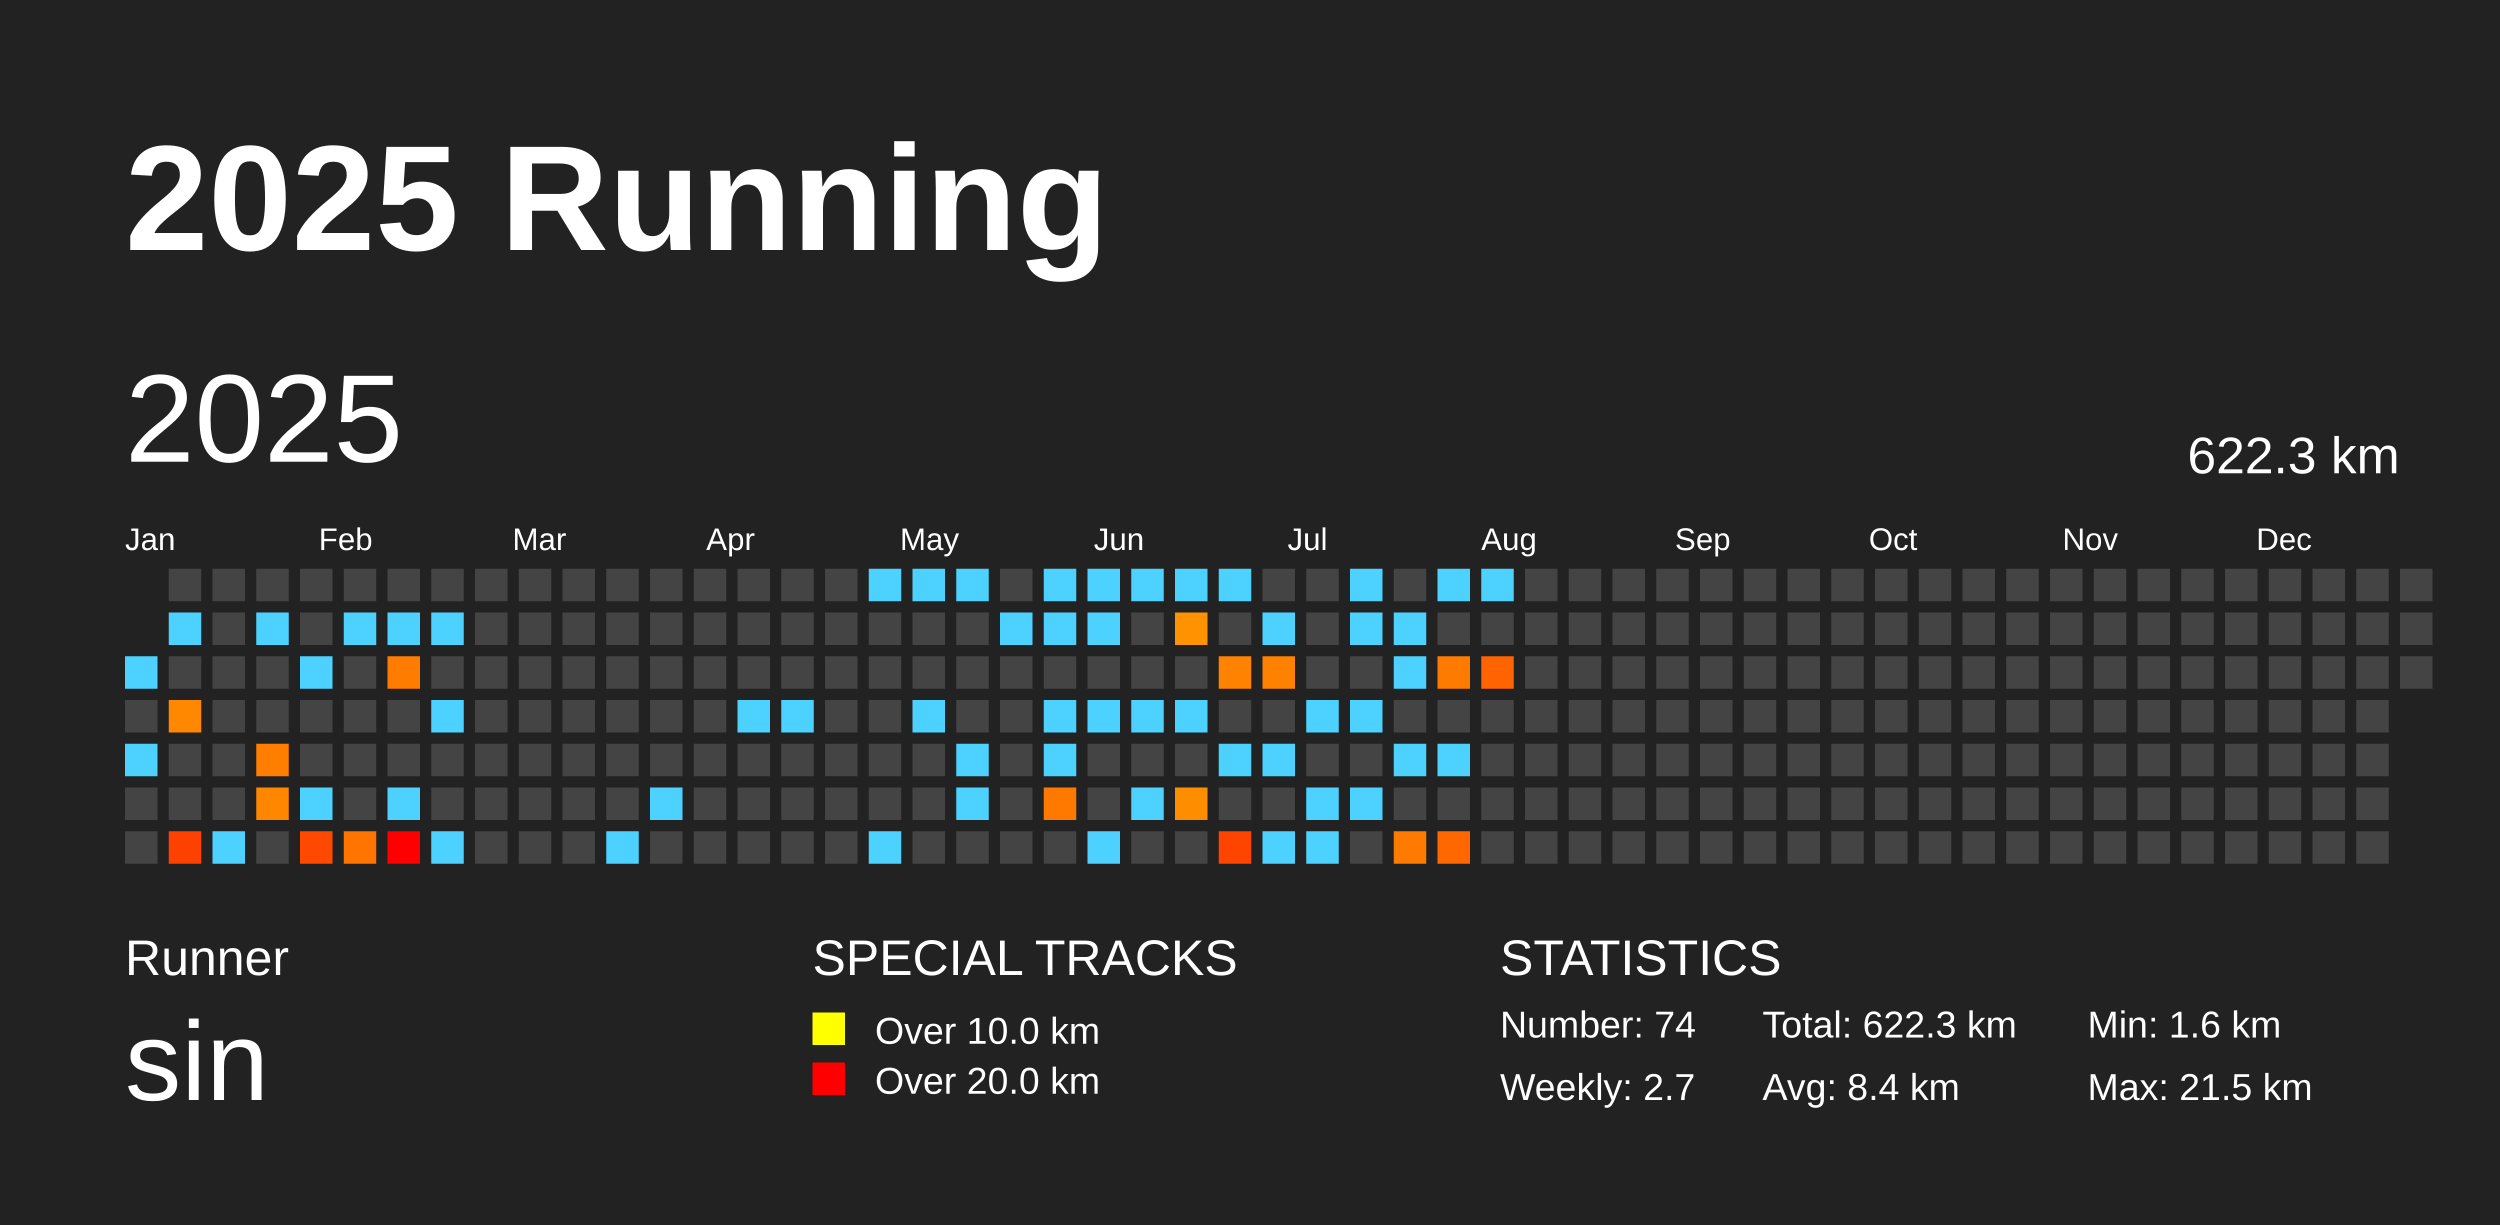
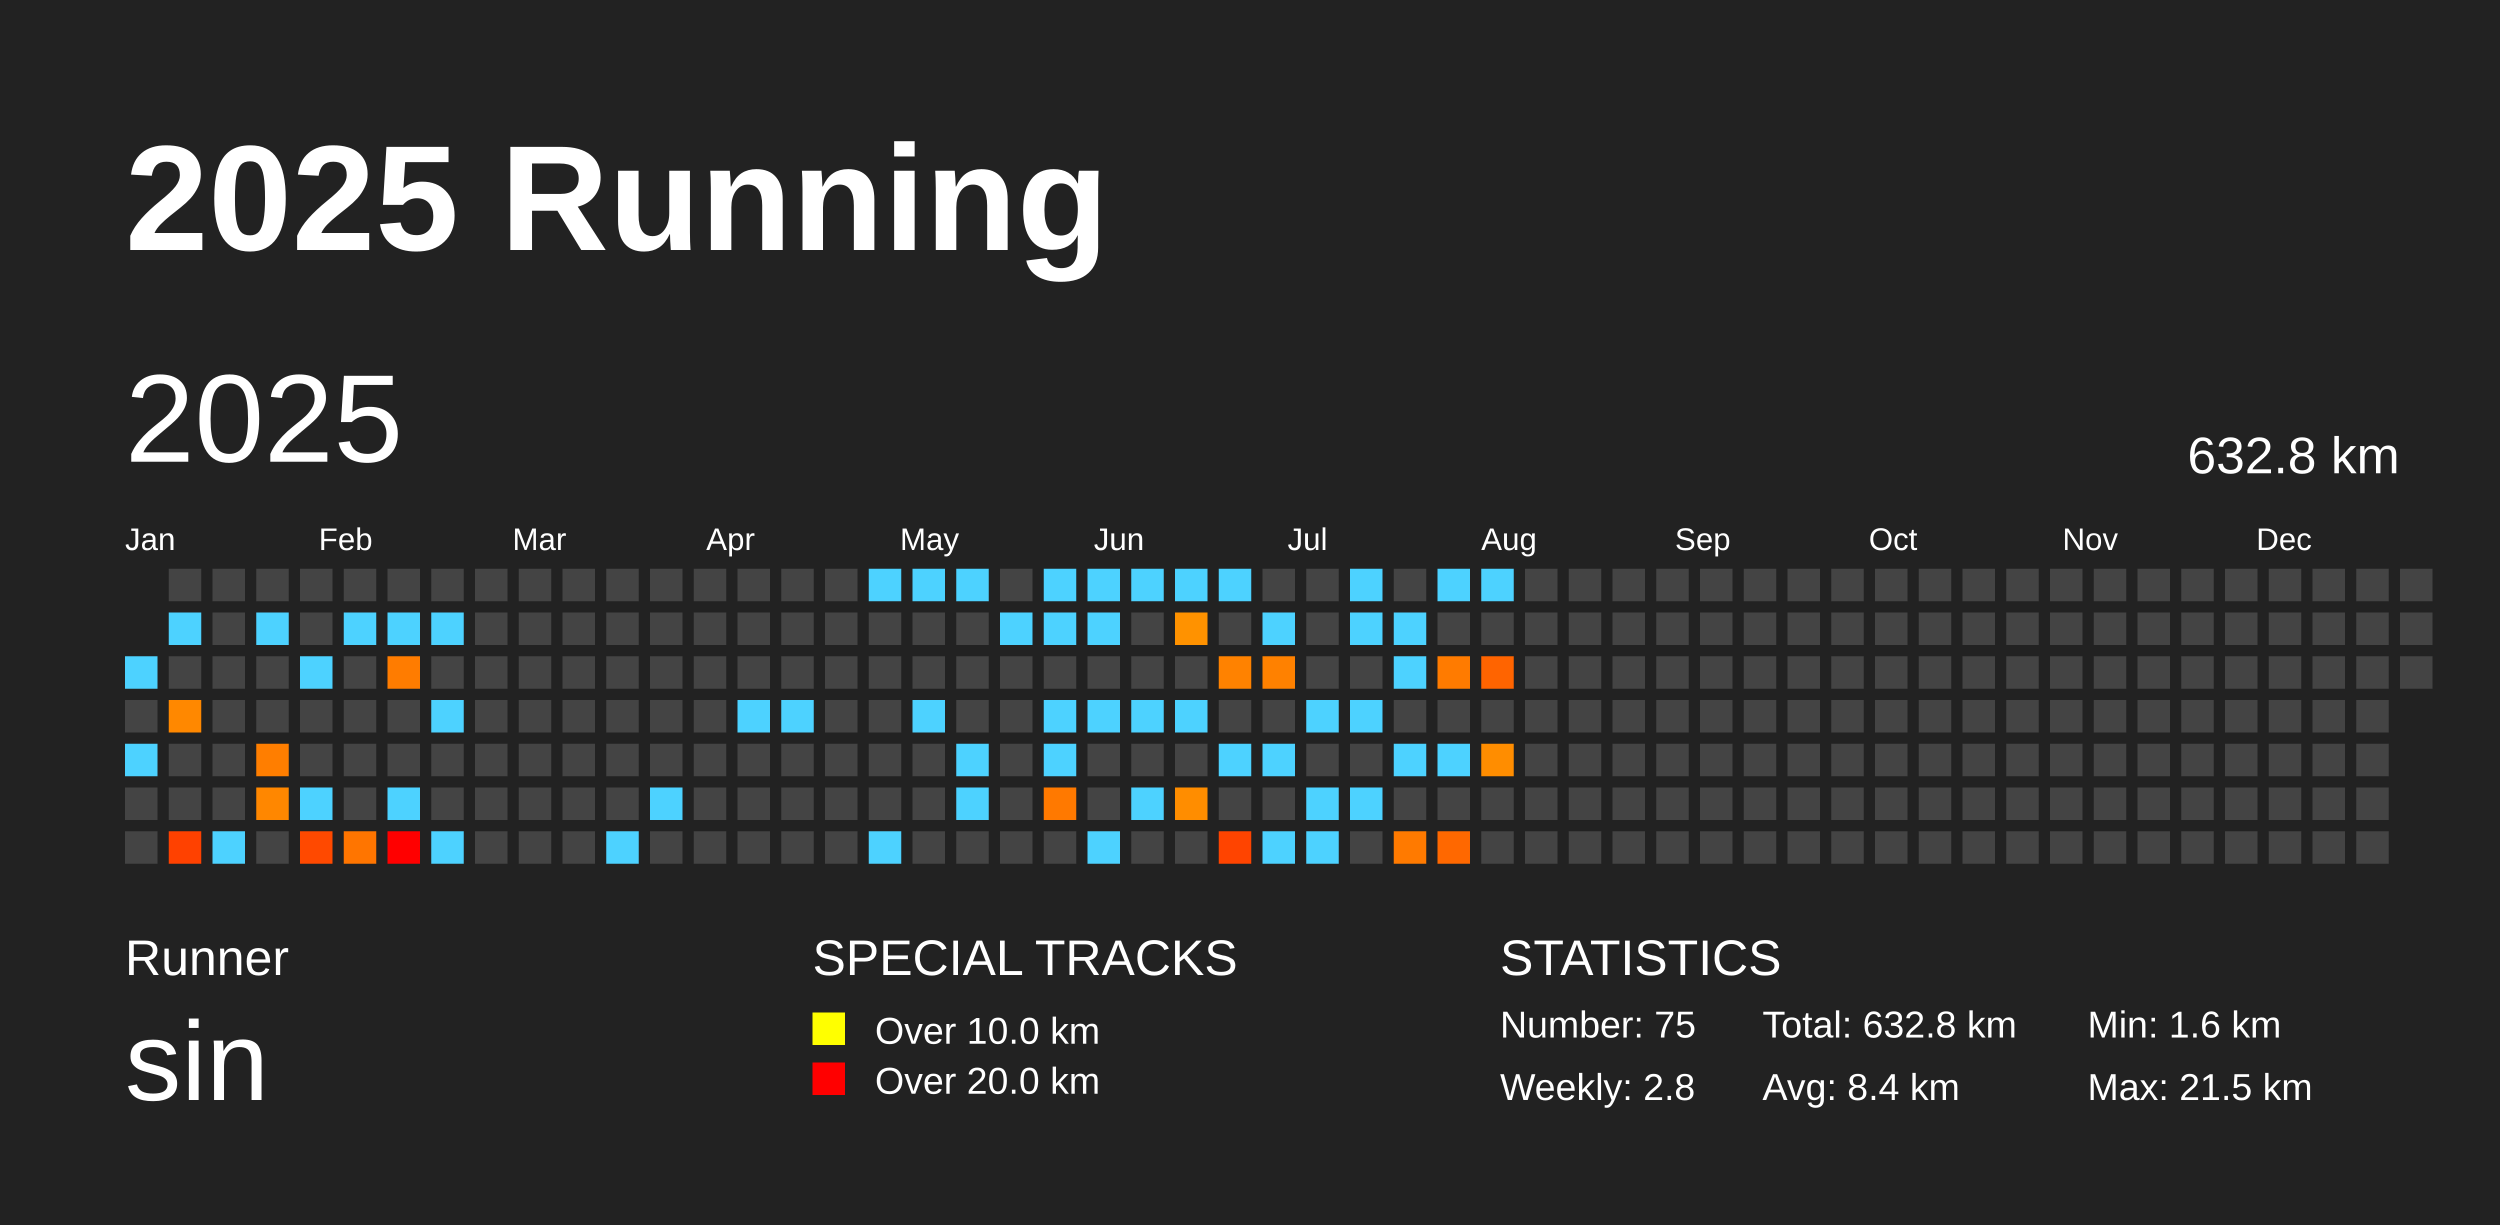
<svg xmlns="http://www.w3.org/2000/svg" baseProfile="full" height="98mm" version="1.1" viewBox="0,0,200,98" width="200mm">
  <defs />
  <rect fill="#222222" height="98" width="200" x="0" y="0" />
  <text fill="#FFFFFF" style="font-size:12px; font-family:Arial; font-weight:bold;" x="10" y="20">2025 Running</text>
  <text fill="#FFFFFF" style="font-size:4px; font-family:Arial" x="10" y="78">Runner</text>
  <text fill="#FFFFFF" style="font-size:9px; font-family:Arial" x="10" y="88">sin</text>
  <text fill="#FFFFFF" style="font-size:4px; font-family:Arial" x="65" y="78">SPECIAL TRACKS</text>
  <rect fill="yellow" height="2.6" width="2.6" x="65" y="81" />
  <text fill="#FFFFFF" style="font-size:3px; font-family:Arial" x="70" y="83.5">Over 10.0 km</text>
  <rect fill="red" height="2.6" width="2.6" x="65" y="85" />
  <text fill="#FFFFFF" style="font-size:3px; font-family:Arial" x="70" y="87.5">Over 20.0 km</text>
  <text fill="#FFFFFF" style="font-size:4px; font-family:Arial" x="120" y="78">STATISTICS</text>
-   <text fill="#FFFFFF" style="font-size:3px; font-family:Arial" x="120" y="83">Number: 74</text>
-   <text fill="#FFFFFF" style="font-size:3px; font-family:Arial" x="120" y="88">Weekly: 2.7</text>
-   <text fill="#FFFFFF" style="font-size:3px; font-family:Arial" x="141" y="83">Total: 622.3 km</text>
+   <text fill="#FFFFFF" style="font-size:3px; font-family:Arial" x="120" y="83">Number: 75</text>
+   <text fill="#FFFFFF" style="font-size:3px; font-family:Arial" x="120" y="88">Weekly: 2.8</text>
+   <text fill="#FFFFFF" style="font-size:3px; font-family:Arial" x="141" y="83">Total: 632.8 km</text>
  <text fill="#FFFFFF" style="font-size:3px; font-family:Arial" x="141" y="88">Avg: 8.4 km</text>
  <text fill="#FFFFFF" style="font-size:3px; font-family:Arial" x="167" y="83">Min: 1.6 km</text>
  <text fill="#FFFFFF" style="font-size:3px; font-family:Arial" x="167" y="88">Max: 21.5 km</text>
  <text dominant-baseline="hanging" fill="#FFFFFF" style="font-size:10.0px; font-family:Arial;" x="10" y="30">2025</text>
-   <text dominant-baseline="hanging" fill="#FFFFFF" style="font-size:4.125px; font-family:Arial;" x="175" y="35">622.3 km</text>
+   <text dominant-baseline="hanging" fill="#FFFFFF" style="font-size:4.125px; font-family:Arial;" x="175" y="35">632.8 km</text>
  <text fill="#FFFFFF" style="font-size:2.5px; font-family:Arial" x="10.0" y="44">Jan</text>
  <text fill="#FFFFFF" style="font-size:2.5px; font-family:Arial" x="25.5" y="44">Feb</text>
  <text fill="#FFFFFF" style="font-size:2.5px; font-family:Arial" x="41.0" y="44">Mar</text>
  <text fill="#FFFFFF" style="font-size:2.5px; font-family:Arial" x="56.5" y="44">Apr</text>
  <text fill="#FFFFFF" style="font-size:2.5px; font-family:Arial" x="72.0" y="44">May</text>
  <text fill="#FFFFFF" style="font-size:2.5px; font-family:Arial" x="87.5" y="44">Jun</text>
  <text fill="#FFFFFF" style="font-size:2.5px; font-family:Arial" x="103.0" y="44">Jul</text>
  <text fill="#FFFFFF" style="font-size:2.5px; font-family:Arial" x="118.5" y="44">Aug</text>
  <text fill="#FFFFFF" style="font-size:2.5px; font-family:Arial" x="134.0" y="44">Sep</text>
  <text fill="#FFFFFF" style="font-size:2.5px; font-family:Arial" x="149.5" y="44">Oct</text>
  <text fill="#FFFFFF" style="font-size:2.5px; font-family:Arial" x="165.0" y="44">Nov</text>
  <text fill="#FFFFFF" style="font-size:2.5px; font-family:Arial" x="180.5" y="44">Dec</text>
  <rect fill="#4dd2ff" height="2.6" width="2.6" x="10.0" y="52.5" />
  <rect fill="#444444" height="2.6" width="2.6" x="10.0" y="56.0" />
  <rect fill="#4dd2ff" height="2.6" width="2.6" x="10.0" y="59.5" />
  <rect fill="#444444" height="2.6" width="2.6" x="10.0" y="63.0" />
  <rect fill="#444444" height="2.6" width="2.6" x="10.0" y="66.5" />
  <rect fill="#444444" height="2.6" width="2.6" x="13.5" y="45.5" />
  <rect fill="#4dd2ff" height="2.6" width="2.6" x="13.5" y="49.0" />
  <rect fill="#444444" height="2.6" width="2.6" x="13.5" y="52.5" />
  <rect fill="#ff8800" height="2.6" width="2.6" x="13.5" y="56.0" />
  <rect fill="#444444" height="2.6" width="2.6" x="13.5" y="59.5" />
  <rect fill="#444444" height="2.6" width="2.6" x="13.5" y="63.0" />
  <rect fill="#ff4100" height="2.6" width="2.6" x="13.5" y="66.5" />
  <rect fill="#444444" height="2.6" width="2.6" x="17.0" y="45.5" />
  <rect fill="#444444" height="2.6" width="2.6" x="17.0" y="49.0" />
  <rect fill="#444444" height="2.6" width="2.6" x="17.0" y="52.5" />
  <rect fill="#444444" height="2.6" width="2.6" x="17.0" y="56.0" />
  <rect fill="#444444" height="2.6" width="2.6" x="17.0" y="59.5" />
  <rect fill="#444444" height="2.6" width="2.6" x="17.0" y="63.0" />
  <rect fill="#4dd2ff" height="2.6" width="2.6" x="17.0" y="66.5" />
  <rect fill="#444444" height="2.6" width="2.6" x="20.5" y="45.5" />
  <rect fill="#4dd2ff" height="2.6" width="2.6" x="20.5" y="49.0" />
  <rect fill="#444444" height="2.6" width="2.6" x="20.5" y="52.5" />
  <rect fill="#444444" height="2.6" width="2.6" x="20.5" y="56.0" />
  <rect fill="#ff7e00" height="2.6" width="2.6" x="20.5" y="59.5" />
  <rect fill="#ff8700" height="2.6" width="2.6" x="20.5" y="63.0" />
  <rect fill="#444444" height="2.6" width="2.6" x="20.5" y="66.5" />
  <rect fill="#444444" height="2.6" width="2.6" x="24.0" y="45.5" />
  <rect fill="#444444" height="2.6" width="2.6" x="24.0" y="49.0" />
  <rect fill="#4dd2ff" height="2.6" width="2.6" x="24.0" y="52.5" />
  <rect fill="#444444" height="2.6" width="2.6" x="24.0" y="56.0" />
  <rect fill="#444444" height="2.6" width="2.6" x="24.0" y="59.5" />
  <rect fill="#4dd2ff" height="2.6" width="2.6" x="24.0" y="63.0" />
  <rect fill="#ff4900" height="2.6" width="2.6" x="24.0" y="66.5" />
  <rect fill="#444444" height="2.6" width="2.6" x="27.5" y="45.5" />
  <rect fill="#4dd2ff" height="2.6" width="2.6" x="27.5" y="49.0" />
  <rect fill="#444444" height="2.6" width="2.6" x="27.5" y="52.5" />
  <rect fill="#444444" height="2.6" width="2.6" x="27.5" y="56.0" />
  <rect fill="#444444" height="2.6" width="2.6" x="27.5" y="59.5" />
  <rect fill="#444444" height="2.6" width="2.6" x="27.5" y="63.0" />
  <rect fill="#ff7500" height="2.6" width="2.6" x="27.5" y="66.5" />
  <rect fill="#444444" height="2.6" width="2.6" x="31.0" y="45.5" />
  <rect fill="#4dd2ff" height="2.6" width="2.6" x="31.0" y="49.0" />
  <rect fill="#ff7c00" height="2.6" width="2.6" x="31.0" y="52.5" />
  <rect fill="#444444" height="2.6" width="2.6" x="31.0" y="56.0" />
  <rect fill="#444444" height="2.6" width="2.6" x="31.0" y="59.5" />
  <rect fill="#4dd2ff" height="2.6" width="2.6" x="31.0" y="63.0" />
  <rect fill="red" height="2.6" width="2.6" x="31.0" y="66.5" />
  <rect fill="#444444" height="2.6" width="2.6" x="34.5" y="45.5" />
  <rect fill="#4dd2ff" height="2.6" width="2.6" x="34.5" y="49.0" />
  <rect fill="#444444" height="2.6" width="2.6" x="34.5" y="52.5" />
  <rect fill="#4dd2ff" height="2.6" width="2.6" x="34.5" y="56.0" />
  <rect fill="#444444" height="2.6" width="2.6" x="34.5" y="59.5" />
  <rect fill="#444444" height="2.6" width="2.6" x="34.5" y="63.0" />
  <rect fill="#4dd2ff" height="2.6" width="2.6" x="34.5" y="66.5" />
  <rect fill="#444444" height="2.6" width="2.6" x="38.0" y="45.5" />
  <rect fill="#444444" height="2.6" width="2.6" x="38.0" y="49.0" />
  <rect fill="#444444" height="2.6" width="2.6" x="38.0" y="52.5" />
  <rect fill="#444444" height="2.6" width="2.6" x="38.0" y="56.0" />
  <rect fill="#444444" height="2.6" width="2.6" x="38.0" y="59.5" />
  <rect fill="#444444" height="2.6" width="2.6" x="38.0" y="63.0" />
  <rect fill="#444444" height="2.6" width="2.6" x="38.0" y="66.5" />
  <rect fill="#444444" height="2.6" width="2.6" x="41.5" y="45.5" />
  <rect fill="#444444" height="2.6" width="2.6" x="41.5" y="49.0" />
  <rect fill="#444444" height="2.6" width="2.6" x="41.5" y="52.5" />
  <rect fill="#444444" height="2.6" width="2.6" x="41.5" y="56.0" />
  <rect fill="#444444" height="2.6" width="2.6" x="41.5" y="59.5" />
  <rect fill="#444444" height="2.6" width="2.6" x="41.5" y="63.0" />
  <rect fill="#444444" height="2.6" width="2.6" x="41.5" y="66.5" />
  <rect fill="#444444" height="2.6" width="2.6" x="45.0" y="45.5" />
  <rect fill="#444444" height="2.6" width="2.6" x="45.0" y="49.0" />
  <rect fill="#444444" height="2.6" width="2.6" x="45.0" y="52.5" />
  <rect fill="#444444" height="2.6" width="2.6" x="45.0" y="56.0" />
  <rect fill="#444444" height="2.6" width="2.6" x="45.0" y="59.5" />
  <rect fill="#444444" height="2.6" width="2.6" x="45.0" y="63.0" />
  <rect fill="#444444" height="2.6" width="2.6" x="45.0" y="66.5" />
  <rect fill="#444444" height="2.6" width="2.6" x="48.5" y="45.5" />
  <rect fill="#444444" height="2.6" width="2.6" x="48.5" y="49.0" />
  <rect fill="#444444" height="2.6" width="2.6" x="48.5" y="52.5" />
  <rect fill="#444444" height="2.6" width="2.6" x="48.5" y="56.0" />
  <rect fill="#444444" height="2.6" width="2.6" x="48.5" y="59.5" />
  <rect fill="#444444" height="2.6" width="2.6" x="48.5" y="63.0" />
  <rect fill="#4dd2ff" height="2.6" width="2.6" x="48.5" y="66.5" />
  <rect fill="#444444" height="2.6" width="2.6" x="52.0" y="45.5" />
  <rect fill="#444444" height="2.6" width="2.6" x="52.0" y="49.0" />
  <rect fill="#444444" height="2.6" width="2.6" x="52.0" y="52.5" />
  <rect fill="#444444" height="2.6" width="2.6" x="52.0" y="56.0" />
  <rect fill="#444444" height="2.6" width="2.6" x="52.0" y="59.5" />
  <rect fill="#4dd2ff" height="2.6" width="2.6" x="52.0" y="63.0" />
  <rect fill="#444444" height="2.6" width="2.6" x="52.0" y="66.5" />
  <rect fill="#444444" height="2.6" width="2.6" x="55.5" y="45.5" />
  <rect fill="#444444" height="2.6" width="2.6" x="55.5" y="49.0" />
  <rect fill="#444444" height="2.6" width="2.6" x="55.5" y="52.5" />
  <rect fill="#444444" height="2.6" width="2.6" x="55.5" y="56.0" />
  <rect fill="#444444" height="2.6" width="2.6" x="55.5" y="59.5" />
  <rect fill="#444444" height="2.6" width="2.6" x="55.5" y="63.0" />
  <rect fill="#444444" height="2.6" width="2.6" x="55.5" y="66.5" />
  <rect fill="#444444" height="2.6" width="2.6" x="59.0" y="45.5" />
  <rect fill="#444444" height="2.6" width="2.6" x="59.0" y="49.0" />
  <rect fill="#444444" height="2.6" width="2.6" x="59.0" y="52.5" />
  <rect fill="#4dd2ff" height="2.6" width="2.6" x="59.0" y="56.0" />
  <rect fill="#444444" height="2.6" width="2.6" x="59.0" y="59.5" />
  <rect fill="#444444" height="2.6" width="2.6" x="59.0" y="63.0" />
  <rect fill="#444444" height="2.6" width="2.6" x="59.0" y="66.5" />
  <rect fill="#444444" height="2.6" width="2.6" x="62.5" y="45.5" />
  <rect fill="#444444" height="2.6" width="2.6" x="62.5" y="49.0" />
  <rect fill="#444444" height="2.6" width="2.6" x="62.5" y="52.5" />
  <rect fill="#4dd2ff" height="2.6" width="2.6" x="62.5" y="56.0" />
  <rect fill="#444444" height="2.6" width="2.6" x="62.5" y="59.5" />
  <rect fill="#444444" height="2.6" width="2.6" x="62.5" y="63.0" />
  <rect fill="#444444" height="2.6" width="2.6" x="62.5" y="66.5" />
  <rect fill="#444444" height="2.6" width="2.6" x="66.0" y="45.5" />
  <rect fill="#444444" height="2.6" width="2.6" x="66.0" y="49.0" />
  <rect fill="#444444" height="2.6" width="2.6" x="66.0" y="52.5" />
  <rect fill="#444444" height="2.6" width="2.6" x="66.0" y="56.0" />
  <rect fill="#444444" height="2.6" width="2.6" x="66.0" y="59.5" />
  <rect fill="#444444" height="2.6" width="2.6" x="66.0" y="63.0" />
  <rect fill="#444444" height="2.6" width="2.6" x="66.0" y="66.5" />
  <rect fill="#4dd2ff" height="2.6" width="2.6" x="69.5" y="45.5" />
  <rect fill="#444444" height="2.6" width="2.6" x="69.5" y="49.0" />
  <rect fill="#444444" height="2.6" width="2.6" x="69.5" y="52.5" />
  <rect fill="#444444" height="2.6" width="2.6" x="69.5" y="56.0" />
  <rect fill="#444444" height="2.6" width="2.6" x="69.5" y="59.5" />
  <rect fill="#444444" height="2.6" width="2.6" x="69.5" y="63.0" />
  <rect fill="#4dd2ff" height="2.6" width="2.6" x="69.5" y="66.5" />
  <rect fill="#4dd2ff" height="2.6" width="2.6" x="73.0" y="45.5" />
  <rect fill="#444444" height="2.6" width="2.6" x="73.0" y="49.0" />
  <rect fill="#444444" height="2.6" width="2.6" x="73.0" y="52.5" />
  <rect fill="#4dd2ff" height="2.6" width="2.6" x="73.0" y="56.0" />
  <rect fill="#444444" height="2.6" width="2.6" x="73.0" y="59.5" />
  <rect fill="#444444" height="2.6" width="2.6" x="73.0" y="63.0" />
  <rect fill="#444444" height="2.6" width="2.6" x="73.0" y="66.5" />
  <rect fill="#4dd2ff" height="2.6" width="2.6" x="76.5" y="45.5" />
  <rect fill="#444444" height="2.6" width="2.6" x="76.5" y="49.0" />
  <rect fill="#444444" height="2.6" width="2.6" x="76.5" y="52.5" />
  <rect fill="#444444" height="2.6" width="2.6" x="76.5" y="56.0" />
  <rect fill="#4dd2ff" height="2.6" width="2.6" x="76.5" y="59.5" />
  <rect fill="#4dd2ff" height="2.6" width="2.6" x="76.5" y="63.0" />
  <rect fill="#444444" height="2.6" width="2.6" x="76.5" y="66.5" />
  <rect fill="#444444" height="2.6" width="2.6" x="80.0" y="45.5" />
  <rect fill="#4dd2ff" height="2.6" width="2.6" x="80.0" y="49.0" />
  <rect fill="#444444" height="2.6" width="2.6" x="80.0" y="52.5" />
  <rect fill="#444444" height="2.6" width="2.6" x="80.0" y="56.0" />
  <rect fill="#444444" height="2.6" width="2.6" x="80.0" y="59.5" />
  <rect fill="#444444" height="2.6" width="2.6" x="80.0" y="63.0" />
  <rect fill="#444444" height="2.6" width="2.6" x="80.0" y="66.5" />
  <rect fill="#4dd2ff" height="2.6" width="2.6" x="83.5" y="45.5" />
  <rect fill="#4dd2ff" height="2.6" width="2.6" x="83.5" y="49.0" />
  <rect fill="#444444" height="2.6" width="2.6" x="83.5" y="52.5" />
  <rect fill="#4dd2ff" height="2.6" width="2.6" x="83.5" y="56.0" />
  <rect fill="#4dd2ff" height="2.6" width="2.6" x="83.5" y="59.5" />
  <rect fill="#ff7900" height="2.6" width="2.6" x="83.5" y="63.0" />
  <rect fill="#444444" height="2.6" width="2.6" x="83.5" y="66.5" />
  <rect fill="#4dd2ff" height="2.6" width="2.6" x="87.0" y="45.5" />
  <rect fill="#4dd2ff" height="2.6" width="2.6" x="87.0" y="49.0" />
  <rect fill="#444444" height="2.6" width="2.6" x="87.0" y="52.5" />
  <rect fill="#4dd2ff" height="2.6" width="2.6" x="87.0" y="56.0" />
  <rect fill="#444444" height="2.6" width="2.6" x="87.0" y="59.5" />
  <rect fill="#444444" height="2.6" width="2.6" x="87.0" y="63.0" />
  <rect fill="#4dd2ff" height="2.6" width="2.6" x="87.0" y="66.5" />
  <rect fill="#4dd2ff" height="2.6" width="2.6" x="90.5" y="45.5" />
  <rect fill="#444444" height="2.6" width="2.6" x="90.5" y="49.0" />
  <rect fill="#444444" height="2.6" width="2.6" x="90.5" y="52.5" />
  <rect fill="#4dd2ff" height="2.6" width="2.6" x="90.5" y="56.0" />
  <rect fill="#444444" height="2.6" width="2.6" x="90.5" y="59.5" />
  <rect fill="#4dd2ff" height="2.6" width="2.6" x="90.5" y="63.0" />
  <rect fill="#444444" height="2.6" width="2.6" x="90.5" y="66.5" />
  <rect fill="#4dd2ff" height="2.6" width="2.6" x="94.0" y="45.5" />
  <rect fill="#ff9200" height="2.6" width="2.6" x="94.0" y="49.0" />
  <rect fill="#444444" height="2.6" width="2.6" x="94.0" y="52.5" />
  <rect fill="#4dd2ff" height="2.6" width="2.6" x="94.0" y="56.0" />
  <rect fill="#444444" height="2.6" width="2.6" x="94.0" y="59.5" />
  <rect fill="#ff8d00" height="2.6" width="2.6" x="94.0" y="63.0" />
  <rect fill="#444444" height="2.6" width="2.6" x="94.0" y="66.5" />
  <rect fill="#4dd2ff" height="2.6" width="2.6" x="97.5" y="45.5" />
  <rect fill="#444444" height="2.6" width="2.6" x="97.5" y="49.0" />
  <rect fill="#ff8200" height="2.6" width="2.6" x="97.5" y="52.5" />
  <rect fill="#444444" height="2.6" width="2.6" x="97.5" y="56.0" />
  <rect fill="#4dd2ff" height="2.6" width="2.6" x="97.5" y="59.5" />
  <rect fill="#444444" height="2.6" width="2.6" x="97.5" y="63.0" />
  <rect fill="#ff4400" height="2.6" width="2.6" x="97.5" y="66.5" />
  <rect fill="#444444" height="2.6" width="2.6" x="101.0" y="45.5" />
  <rect fill="#4dd2ff" height="2.6" width="2.6" x="101.0" y="49.0" />
  <rect fill="#ff8100" height="2.6" width="2.6" x="101.0" y="52.5" />
  <rect fill="#444444" height="2.6" width="2.6" x="101.0" y="56.0" />
  <rect fill="#4dd2ff" height="2.6" width="2.6" x="101.0" y="59.5" />
  <rect fill="#444444" height="2.6" width="2.6" x="101.0" y="63.0" />
  <rect fill="#4dd2ff" height="2.6" width="2.6" x="101.0" y="66.5" />
  <rect fill="#444444" height="2.6" width="2.6" x="104.5" y="45.5" />
  <rect fill="#444444" height="2.6" width="2.6" x="104.5" y="49.0" />
  <rect fill="#444444" height="2.6" width="2.6" x="104.5" y="52.5" />
  <rect fill="#4dd2ff" height="2.6" width="2.6" x="104.5" y="56.0" />
  <rect fill="#444444" height="2.6" width="2.6" x="104.5" y="59.5" />
  <rect fill="#4dd2ff" height="2.6" width="2.6" x="104.5" y="63.0" />
  <rect fill="#4dd2ff" height="2.6" width="2.6" x="104.5" y="66.5" />
  <rect fill="#4dd2ff" height="2.6" width="2.6" x="108.0" y="45.5" />
  <rect fill="#4dd2ff" height="2.6" width="2.6" x="108.0" y="49.0" />
  <rect fill="#444444" height="2.6" width="2.6" x="108.0" y="52.5" />
  <rect fill="#4dd2ff" height="2.6" width="2.6" x="108.0" y="56.0" />
  <rect fill="#444444" height="2.6" width="2.6" x="108.0" y="59.5" />
  <rect fill="#4dd2ff" height="2.6" width="2.6" x="108.0" y="63.0" />
  <rect fill="#444444" height="2.6" width="2.6" x="108.0" y="66.5" />
  <rect fill="#444444" height="2.6" width="2.6" x="111.5" y="45.5" />
  <rect fill="#4dd2ff" height="2.6" width="2.6" x="111.5" y="49.0" />
  <rect fill="#4dd2ff" height="2.6" width="2.6" x="111.5" y="52.5" />
  <rect fill="#444444" height="2.6" width="2.6" x="111.5" y="56.0" />
  <rect fill="#4dd2ff" height="2.6" width="2.6" x="111.5" y="59.5" />
  <rect fill="#444444" height="2.6" width="2.6" x="111.5" y="63.0" />
  <rect fill="#ff7a00" height="2.6" width="2.6" x="111.5" y="66.5" />
  <rect fill="#4dd2ff" height="2.6" width="2.6" x="115.0" y="45.5" />
  <rect fill="#444444" height="2.6" width="2.6" x="115.0" y="49.0" />
  <rect fill="#ff7b00" height="2.6" width="2.6" x="115.0" y="52.5" />
  <rect fill="#444444" height="2.6" width="2.6" x="115.0" y="56.0" />
  <rect fill="#4dd2ff" height="2.6" width="2.6" x="115.0" y="59.5" />
  <rect fill="#444444" height="2.6" width="2.6" x="115.0" y="63.0" />
  <rect fill="#ff6800" height="2.6" width="2.6" x="115.0" y="66.5" />
  <rect fill="#4dd2ff" height="2.6" width="2.6" x="118.5" y="45.5" />
  <rect fill="#444444" height="2.6" width="2.6" x="118.5" y="49.0" />
  <rect fill="#ff6400" height="2.6" width="2.6" x="118.5" y="52.5" />
  <rect fill="#444444" height="2.6" width="2.6" x="118.5" y="56.0" />
-   <rect fill="#444444" height="2.6" width="2.6" x="118.5" y="59.5" />
+   <rect fill="#ff8d00" height="2.6" width="2.6" x="118.5" y="59.5" />
  <rect fill="#444444" height="2.6" width="2.6" x="118.5" y="63.0" />
  <rect fill="#444444" height="2.6" width="2.6" x="118.5" y="66.5" />
  <rect fill="#444444" height="2.6" width="2.6" x="122.0" y="45.5" />
  <rect fill="#444444" height="2.6" width="2.6" x="122.0" y="49.0" />
  <rect fill="#444444" height="2.6" width="2.6" x="122.0" y="52.5" />
  <rect fill="#444444" height="2.6" width="2.6" x="122.0" y="56.0" />
  <rect fill="#444444" height="2.6" width="2.6" x="122.0" y="59.5" />
  <rect fill="#444444" height="2.6" width="2.6" x="122.0" y="63.0" />
  <rect fill="#444444" height="2.6" width="2.6" x="122.0" y="66.5" />
  <rect fill="#444444" height="2.6" width="2.6" x="125.5" y="45.5" />
  <rect fill="#444444" height="2.6" width="2.6" x="125.5" y="49.0" />
  <rect fill="#444444" height="2.6" width="2.6" x="125.5" y="52.5" />
  <rect fill="#444444" height="2.6" width="2.6" x="125.5" y="56.0" />
  <rect fill="#444444" height="2.6" width="2.6" x="125.5" y="59.5" />
  <rect fill="#444444" height="2.6" width="2.6" x="125.5" y="63.0" />
  <rect fill="#444444" height="2.6" width="2.6" x="125.5" y="66.5" />
  <rect fill="#444444" height="2.6" width="2.6" x="129.0" y="45.5" />
  <rect fill="#444444" height="2.6" width="2.6" x="129.0" y="49.0" />
  <rect fill="#444444" height="2.6" width="2.6" x="129.0" y="52.5" />
  <rect fill="#444444" height="2.6" width="2.6" x="129.0" y="56.0" />
  <rect fill="#444444" height="2.6" width="2.6" x="129.0" y="59.5" />
  <rect fill="#444444" height="2.6" width="2.6" x="129.0" y="63.0" />
  <rect fill="#444444" height="2.6" width="2.6" x="129.0" y="66.5" />
  <rect fill="#444444" height="2.6" width="2.6" x="132.5" y="45.5" />
  <rect fill="#444444" height="2.6" width="2.6" x="132.5" y="49.0" />
  <rect fill="#444444" height="2.6" width="2.6" x="132.5" y="52.5" />
  <rect fill="#444444" height="2.6" width="2.6" x="132.5" y="56.0" />
  <rect fill="#444444" height="2.6" width="2.6" x="132.5" y="59.5" />
  <rect fill="#444444" height="2.6" width="2.6" x="132.5" y="63.0" />
  <rect fill="#444444" height="2.6" width="2.6" x="132.5" y="66.5" />
  <rect fill="#444444" height="2.6" width="2.6" x="136.0" y="45.5" />
  <rect fill="#444444" height="2.6" width="2.6" x="136.0" y="49.0" />
  <rect fill="#444444" height="2.6" width="2.6" x="136.0" y="52.5" />
  <rect fill="#444444" height="2.6" width="2.6" x="136.0" y="56.0" />
  <rect fill="#444444" height="2.6" width="2.6" x="136.0" y="59.5" />
  <rect fill="#444444" height="2.6" width="2.6" x="136.0" y="63.0" />
  <rect fill="#444444" height="2.6" width="2.6" x="136.0" y="66.5" />
  <rect fill="#444444" height="2.6" width="2.6" x="139.5" y="45.5" />
  <rect fill="#444444" height="2.6" width="2.6" x="139.5" y="49.0" />
  <rect fill="#444444" height="2.6" width="2.6" x="139.5" y="52.5" />
  <rect fill="#444444" height="2.6" width="2.6" x="139.5" y="56.0" />
  <rect fill="#444444" height="2.6" width="2.6" x="139.5" y="59.5" />
  <rect fill="#444444" height="2.6" width="2.6" x="139.5" y="63.0" />
  <rect fill="#444444" height="2.6" width="2.6" x="139.5" y="66.5" />
  <rect fill="#444444" height="2.6" width="2.6" x="143.0" y="45.5" />
  <rect fill="#444444" height="2.6" width="2.6" x="143.0" y="49.0" />
  <rect fill="#444444" height="2.6" width="2.6" x="143.0" y="52.5" />
  <rect fill="#444444" height="2.6" width="2.6" x="143.0" y="56.0" />
  <rect fill="#444444" height="2.6" width="2.6" x="143.0" y="59.5" />
  <rect fill="#444444" height="2.6" width="2.6" x="143.0" y="63.0" />
  <rect fill="#444444" height="2.6" width="2.6" x="143.0" y="66.5" />
  <rect fill="#444444" height="2.6" width="2.6" x="146.5" y="45.5" />
  <rect fill="#444444" height="2.6" width="2.6" x="146.5" y="49.0" />
  <rect fill="#444444" height="2.6" width="2.6" x="146.5" y="52.5" />
  <rect fill="#444444" height="2.6" width="2.6" x="146.5" y="56.0" />
  <rect fill="#444444" height="2.6" width="2.6" x="146.5" y="59.5" />
  <rect fill="#444444" height="2.6" width="2.6" x="146.5" y="63.0" />
  <rect fill="#444444" height="2.6" width="2.6" x="146.5" y="66.5" />
  <rect fill="#444444" height="2.6" width="2.6" x="150.0" y="45.5" />
  <rect fill="#444444" height="2.6" width="2.6" x="150.0" y="49.0" />
  <rect fill="#444444" height="2.6" width="2.6" x="150.0" y="52.5" />
  <rect fill="#444444" height="2.6" width="2.6" x="150.0" y="56.0" />
  <rect fill="#444444" height="2.6" width="2.6" x="150.0" y="59.5" />
  <rect fill="#444444" height="2.6" width="2.6" x="150.0" y="63.0" />
  <rect fill="#444444" height="2.6" width="2.6" x="150.0" y="66.5" />
  <rect fill="#444444" height="2.6" width="2.6" x="153.5" y="45.5" />
  <rect fill="#444444" height="2.6" width="2.6" x="153.5" y="49.0" />
  <rect fill="#444444" height="2.6" width="2.6" x="153.5" y="52.5" />
  <rect fill="#444444" height="2.6" width="2.6" x="153.5" y="56.0" />
  <rect fill="#444444" height="2.6" width="2.6" x="153.5" y="59.5" />
  <rect fill="#444444" height="2.6" width="2.6" x="153.5" y="63.0" />
  <rect fill="#444444" height="2.6" width="2.6" x="153.5" y="66.5" />
  <rect fill="#444444" height="2.6" width="2.6" x="157.0" y="45.5" />
  <rect fill="#444444" height="2.6" width="2.6" x="157.0" y="49.0" />
  <rect fill="#444444" height="2.6" width="2.6" x="157.0" y="52.5" />
  <rect fill="#444444" height="2.6" width="2.6" x="157.0" y="56.0" />
  <rect fill="#444444" height="2.6" width="2.6" x="157.0" y="59.5" />
  <rect fill="#444444" height="2.6" width="2.6" x="157.0" y="63.0" />
  <rect fill="#444444" height="2.6" width="2.6" x="157.0" y="66.5" />
  <rect fill="#444444" height="2.6" width="2.6" x="160.5" y="45.5" />
  <rect fill="#444444" height="2.6" width="2.6" x="160.5" y="49.0" />
  <rect fill="#444444" height="2.6" width="2.6" x="160.5" y="52.5" />
  <rect fill="#444444" height="2.6" width="2.6" x="160.5" y="56.0" />
  <rect fill="#444444" height="2.6" width="2.6" x="160.5" y="59.5" />
  <rect fill="#444444" height="2.6" width="2.6" x="160.5" y="63.0" />
  <rect fill="#444444" height="2.6" width="2.6" x="160.5" y="66.5" />
  <rect fill="#444444" height="2.6" width="2.6" x="164.0" y="45.5" />
  <rect fill="#444444" height="2.6" width="2.6" x="164.0" y="49.0" />
  <rect fill="#444444" height="2.6" width="2.6" x="164.0" y="52.5" />
  <rect fill="#444444" height="2.6" width="2.6" x="164.0" y="56.0" />
  <rect fill="#444444" height="2.6" width="2.6" x="164.0" y="59.5" />
  <rect fill="#444444" height="2.6" width="2.6" x="164.0" y="63.0" />
  <rect fill="#444444" height="2.6" width="2.6" x="164.0" y="66.5" />
  <rect fill="#444444" height="2.6" width="2.6" x="167.5" y="45.5" />
  <rect fill="#444444" height="2.6" width="2.6" x="167.5" y="49.0" />
  <rect fill="#444444" height="2.6" width="2.6" x="167.5" y="52.5" />
  <rect fill="#444444" height="2.6" width="2.6" x="167.5" y="56.0" />
  <rect fill="#444444" height="2.6" width="2.6" x="167.5" y="59.5" />
  <rect fill="#444444" height="2.6" width="2.6" x="167.5" y="63.0" />
  <rect fill="#444444" height="2.6" width="2.6" x="167.5" y="66.5" />
  <rect fill="#444444" height="2.6" width="2.6" x="171.0" y="45.5" />
  <rect fill="#444444" height="2.6" width="2.6" x="171.0" y="49.0" />
  <rect fill="#444444" height="2.6" width="2.6" x="171.0" y="52.5" />
  <rect fill="#444444" height="2.6" width="2.6" x="171.0" y="56.0" />
  <rect fill="#444444" height="2.6" width="2.6" x="171.0" y="59.5" />
  <rect fill="#444444" height="2.6" width="2.6" x="171.0" y="63.0" />
  <rect fill="#444444" height="2.6" width="2.6" x="171.0" y="66.5" />
  <rect fill="#444444" height="2.6" width="2.6" x="174.5" y="45.5" />
  <rect fill="#444444" height="2.6" width="2.6" x="174.5" y="49.0" />
  <rect fill="#444444" height="2.6" width="2.6" x="174.5" y="52.5" />
  <rect fill="#444444" height="2.6" width="2.6" x="174.5" y="56.0" />
  <rect fill="#444444" height="2.6" width="2.6" x="174.5" y="59.5" />
  <rect fill="#444444" height="2.6" width="2.6" x="174.5" y="63.0" />
  <rect fill="#444444" height="2.6" width="2.6" x="174.5" y="66.5" />
  <rect fill="#444444" height="2.6" width="2.6" x="178.0" y="45.5" />
  <rect fill="#444444" height="2.6" width="2.6" x="178.0" y="49.0" />
  <rect fill="#444444" height="2.6" width="2.6" x="178.0" y="52.5" />
  <rect fill="#444444" height="2.6" width="2.6" x="178.0" y="56.0" />
  <rect fill="#444444" height="2.6" width="2.6" x="178.0" y="59.5" />
  <rect fill="#444444" height="2.6" width="2.6" x="178.0" y="63.0" />
  <rect fill="#444444" height="2.6" width="2.6" x="178.0" y="66.5" />
  <rect fill="#444444" height="2.6" width="2.6" x="181.5" y="45.5" />
  <rect fill="#444444" height="2.6" width="2.6" x="181.5" y="49.0" />
  <rect fill="#444444" height="2.6" width="2.6" x="181.5" y="52.5" />
  <rect fill="#444444" height="2.6" width="2.6" x="181.5" y="56.0" />
  <rect fill="#444444" height="2.6" width="2.6" x="181.5" y="59.5" />
  <rect fill="#444444" height="2.6" width="2.6" x="181.5" y="63.0" />
  <rect fill="#444444" height="2.6" width="2.6" x="181.5" y="66.5" />
  <rect fill="#444444" height="2.6" width="2.6" x="185.0" y="45.5" />
  <rect fill="#444444" height="2.6" width="2.6" x="185.0" y="49.0" />
  <rect fill="#444444" height="2.6" width="2.6" x="185.0" y="52.5" />
  <rect fill="#444444" height="2.6" width="2.6" x="185.0" y="56.0" />
  <rect fill="#444444" height="2.6" width="2.6" x="185.0" y="59.5" />
  <rect fill="#444444" height="2.6" width="2.6" x="185.0" y="63.0" />
  <rect fill="#444444" height="2.6" width="2.6" x="185.0" y="66.5" />
  <rect fill="#444444" height="2.6" width="2.6" x="188.5" y="45.5" />
  <rect fill="#444444" height="2.6" width="2.6" x="188.5" y="49.0" />
  <rect fill="#444444" height="2.6" width="2.6" x="188.5" y="52.5" />
  <rect fill="#444444" height="2.6" width="2.6" x="188.5" y="56.0" />
  <rect fill="#444444" height="2.6" width="2.6" x="188.5" y="59.5" />
  <rect fill="#444444" height="2.6" width="2.6" x="188.5" y="63.0" />
  <rect fill="#444444" height="2.6" width="2.6" x="188.5" y="66.5" />
  <rect fill="#444444" height="2.6" width="2.6" x="192.0" y="45.5" />
  <rect fill="#444444" height="2.6" width="2.6" x="192.0" y="49.0" />
  <rect fill="#444444" height="2.6" width="2.6" x="192.0" y="52.5" />
</svg>
